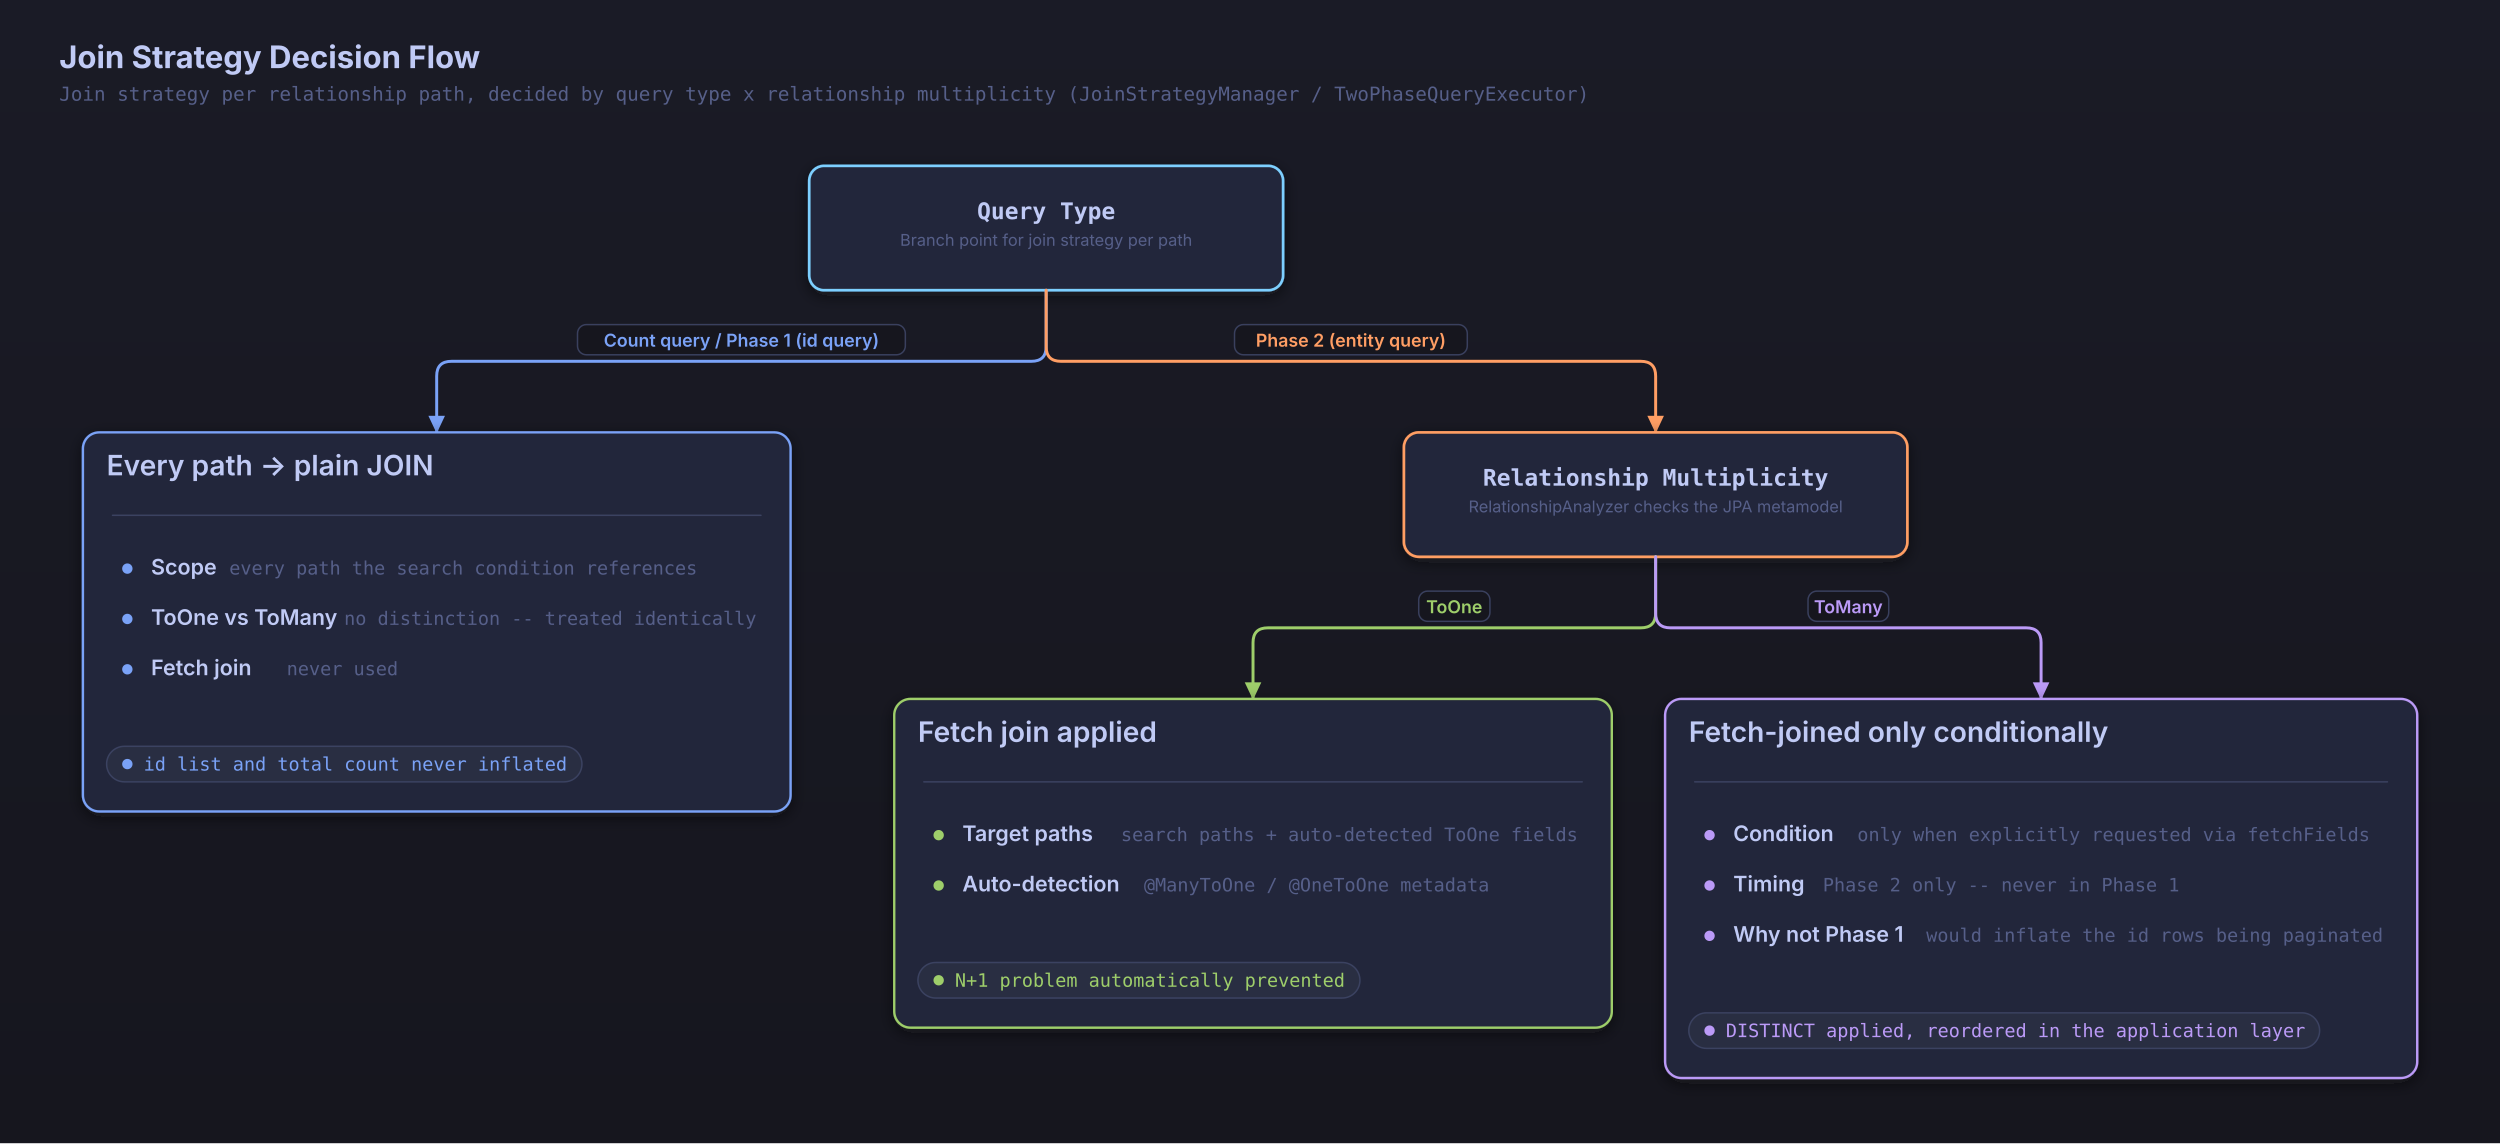
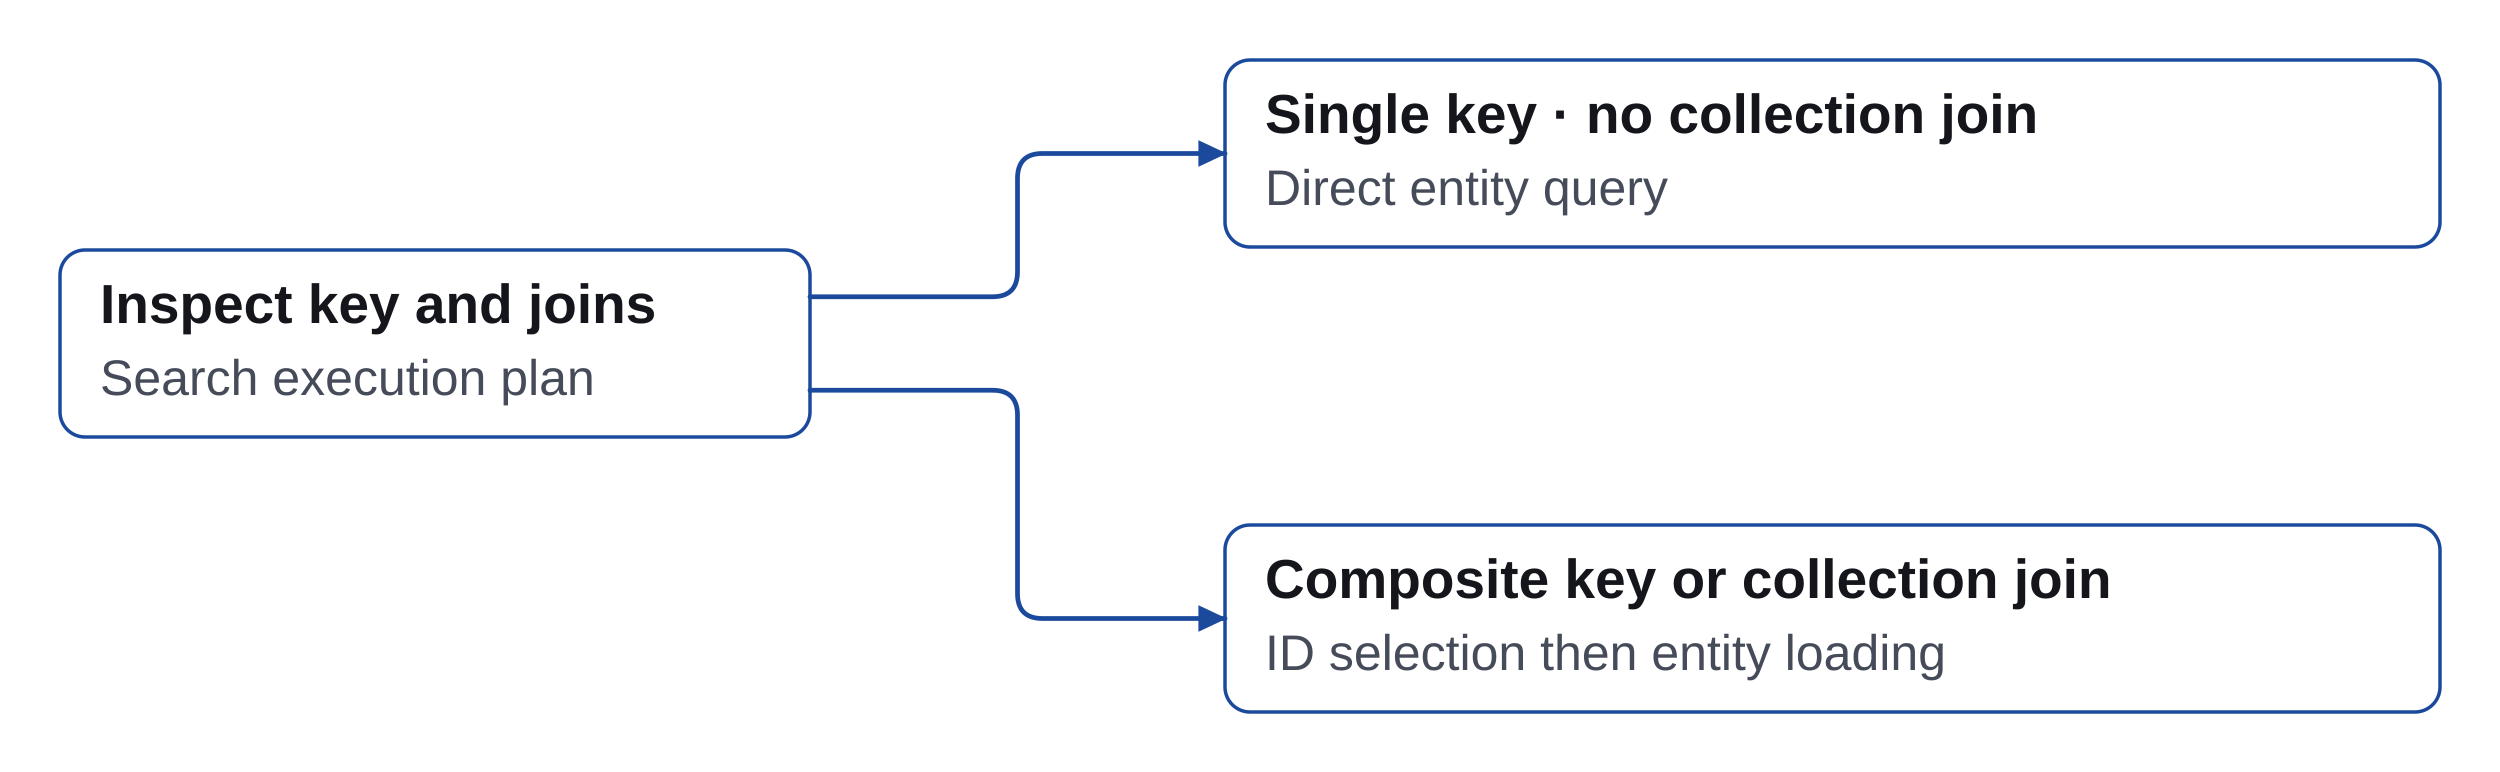
- <svg xmlns="http://www.w3.org/2000/svg" width="1688.315" height="772" viewBox="0 0 1688.315 772" font-family="'Inter','SF Pro Display',system-ui,-apple-system,'Segoe UI',Roboto,sans-serif">
+ <svg xmlns="http://www.w3.org/2000/svg" data-list-mode="plain" width="1000.0" height="308.8" viewBox="0 0 1000.0 308.8" font-family="Arial, 'Noto Sans KR', 'Apple SD Gothic Neo', sans-serif">
  <defs>
-     <filter id="soft" x="-30%" y="-30%" width="160%" height="160%">
-       <feDropShadow dx="0" dy="3" stdDeviation="5" flood-color="#0c0c14" flood-opacity="0.55" />
-     </filter>
    <linearGradient id="bgwash" x1="0" y1="0" x2="0" y2="1">
-       <stop offset="0" stop-color="#1a1b26" />
-       <stop offset="1" stop-color="#16161e" />
+       <stop offset="0" stop-color="#ffffff" />
+       <stop offset="1" stop-color="#ffffff" />
    </linearGradient>
-     <marker id="arr-blue" viewBox="0 0 10 10" refX="8.5" refY="5" markerWidth="7" markerHeight="7" orient="auto-start-reverse">
-       <path d="M0.5 1 L9 5 L0.5 9 z" fill="#7aa2f7" />
+     <marker id="arr-blue" viewBox="0 0 10 10" refX="8.5" refY="5" markerWidth="7" markerHeight="7" orient="auto">
+       <path d="M0.5 1 L9 5 L0.5 9 z" fill="#1b4a9c" />
    </marker>
-     <marker id="arr-green" viewBox="0 0 10 10" refX="8.5" refY="5" markerWidth="7" markerHeight="7" orient="auto-start-reverse">
-       <path d="M0.5 1 L9 5 L0.5 9 z" fill="#9ece6a" />
+     <marker id="arr-green" viewBox="0 0 10 10" refX="8.5" refY="5" markerWidth="7" markerHeight="7" orient="auto">
+       <path d="M0.5 1 L9 5 L0.5 9 z" fill="#3f7a2e" />
    </marker>
-     <marker id="arr-orange" viewBox="0 0 10 10" refX="8.5" refY="5" markerWidth="7" markerHeight="7" orient="auto-start-reverse">
-       <path d="M0.5 1 L9 5 L0.5 9 z" fill="#ff9e64" />
+     <marker id="arr-orange" viewBox="0 0 10 10" refX="8.5" refY="5" markerWidth="7" markerHeight="7" orient="auto">
+       <path d="M0.5 1 L9 5 L0.5 9 z" fill="#a8560c" />
    </marker>
-     <marker id="arr-purple" viewBox="0 0 10 10" refX="8.5" refY="5" markerWidth="7" markerHeight="7" orient="auto-start-reverse">
-       <path d="M0.5 1 L9 5 L0.5 9 z" fill="#bb9af7" />
+     <marker id="arr-purple" viewBox="0 0 10 10" refX="8.5" refY="5" markerWidth="7" markerHeight="7" orient="auto">
+       <path d="M0.5 1 L9 5 L0.5 9 z" fill="#5b46a8" />
    </marker>
-     <marker id="arr-cyan" viewBox="0 0 10 10" refX="8.5" refY="5" markerWidth="7" markerHeight="7" orient="auto-start-reverse">
-       <path d="M0.5 1 L9 5 L0.5 9 z" fill="#7dcfff" />
+     <marker id="arr-cyan" viewBox="0 0 10 10" refX="8.5" refY="5" markerWidth="7" markerHeight="7" orient="auto">
+       <path d="M0.5 1 L9 5 L0.5 9 z" fill="#0f6f96" />
    </marker>
-     <marker id="arr-teal" viewBox="0 0 10 10" refX="8.5" refY="5" markerWidth="7" markerHeight="7" orient="auto-start-reverse">
-       <path d="M0.5 1 L9 5 L0.5 9 z" fill="#73daca" />
+     <marker id="arr-teal" viewBox="0 0 10 10" refX="8.5" refY="5" markerWidth="7" markerHeight="7" orient="auto">
+       <path d="M0.5 1 L9 5 L0.5 9 z" fill="#0b6a5a" />
    </marker>
-     <marker id="arr-red" viewBox="0 0 10 10" refX="8.5" refY="5" markerWidth="7" markerHeight="7" orient="auto-start-reverse">
-       <path d="M0.5 1 L9 5 L0.5 9 z" fill="#f7768e" />
+     <marker id="arr-red" viewBox="0 0 10 10" refX="8.5" refY="5" markerWidth="7" markerHeight="7" orient="auto">
+       <path d="M0.5 1 L9 5 L0.5 9 z" fill="#a8382a" />
    </marker>
-     <marker id="arr-muted" viewBox="0 0 10 10" refX="8.5" refY="5" markerWidth="7" markerHeight="7" orient="auto-start-reverse">
-       <path d="M0.5 1 L9 5 L0.5 9 z" fill="#565f89" />
+     <marker id="arr-muted" viewBox="0 0 10 10" refX="8.5" refY="5" markerWidth="7" markerHeight="7" orient="auto">
+       <path d="M0.5 1 L9 5 L0.5 9 z" fill="#79808f" />
    </marker>
-     <marker id="arr-fg" viewBox="0 0 10 10" refX="8.5" refY="5" markerWidth="7" markerHeight="7" orient="auto-start-reverse">
-       <path d="M0.5 1 L9 5 L0.5 9 z" fill="#a9b1d6" />
+     <marker id="arr-fg" viewBox="0 0 10 10" refX="8.5" refY="5" markerWidth="7" markerHeight="7" orient="auto">
+       <path d="M0.5 1 L9 5 L0.5 9 z" fill="#454b59" />
    </marker>
-     <marker id="arr-yellow" viewBox="0 0 10 10" refX="8.5" refY="5" markerWidth="7" markerHeight="7" orient="auto-start-reverse">
-       <path d="M0.5 1 L9 5 L0.5 9 z" fill="#e0af68" />
+     <marker id="arr-yellow" viewBox="0 0 10 10" refX="8.5" refY="5" markerWidth="7" markerHeight="7" orient="auto">
+       <path d="M0.5 1 L9 5 L0.5 9 z" fill="#856310" />
    </marker>
  </defs>
-   <rect width="1688.315" height="772" fill="url(#bgwash)" />
-   <text x="40.0" y="46.0" font-family="'Inter','SF Pro Display',system-ui,-apple-system,'Segoe UI',Roboto,sans-serif" font-size="21" fill="#c0caf5" font-weight="700" text-anchor="start">Join Strategy Decision Flow</text>
-   <text x="40.0" y="68.0" font-family="'JetBrains Mono','SF Mono',ui-monospace,Menlo,'DejaVu Sans Mono',monospace" font-size="13" fill="#565f89" font-weight="400" text-anchor="start">Join strategy per relationship path, decided by query type x relationship multiplicity (JoinStrategyManager / TwoPhaseQueryExecutor)</text>
-   <rect x="546.5" y="112.0" width="320.0" height="84.0" rx="10" fill="#24283b" stroke="#7dcfff" stroke-width="1.8" filter="url(#soft)" />
-   <text x="706.5" y="148.0" font-family="'JetBrains Mono','SF Mono',ui-monospace,Menlo,'DejaVu Sans Mono',monospace" font-size="15.5" fill="#c0caf5" font-weight="700" text-anchor="middle">Query Type</text>
-   <text x="706.5" y="166.0" font-family="'Inter','SF Pro Display',system-ui,-apple-system,'Segoe UI',Roboto,sans-serif" font-size="11" fill="#565f89" font-weight="400" text-anchor="middle">Branch point for join strategy per path</text>
-   <path d="M 706.5 196.0 L 706.5 234.0 Q 706.5 244.0 696.5 244.0 L 304.9 244.0 Q 294.9 244.0 294.9 254.0 L 294.9 292.0" fill="none" stroke="#7aa2f7" stroke-width="2" stroke-linecap="round" stroke-linejoin="round" marker-end="url(#arr-blue)" />
-   <rect x="390.0" y="219.2" width="221.4" height="20.4" rx="6" fill="#16161e" stroke="#3b4261" stroke-width="1" opacity="0.96" />
-   <text x="500.7" y="234.1" font-family="'Inter','SF Pro Display',system-ui,-apple-system,'Segoe UI',Roboto,sans-serif" font-size="12" fill="#7aa2f7" font-weight="600" text-anchor="middle">Count query / Phase 1 (id query)</text>
-   <rect x="56.0" y="292.0" width="477.9" height="256.0" rx="11" fill="#24283b" stroke="#7aa2f7" stroke-width="1.6" filter="url(#soft)" />
-   <text x="72.0" y="321.0" font-family="'Inter','SF Pro Display',system-ui,-apple-system,'Segoe UI',Roboto,sans-serif" font-size="19" fill="#c0caf5" font-weight="600" text-anchor="start">Every path -&gt; plain JOIN</text>
-   <line x1="76.0" y1="348.0" x2="513.9" y2="348.0" stroke="#3b4261" stroke-width="1" stroke-linecap="round" />
-   <rect x="72.0" y="504.0" width="321.0" height="24.0" rx="12.0" fill="#292e42" stroke="#3b4261" stroke-width="1" />
-   <circle cx="86.0" cy="516.0" r="3.5" fill="#7aa2f7" />
-   <text x="97.0" y="520.4" font-family="'JetBrains Mono','SF Mono',ui-monospace,Menlo,'DejaVu Sans Mono',monospace" font-size="12.5" fill="#7aa2f7" font-weight="500" text-anchor="start">id list and total count never inflated</text>
-   <circle cx="86.0" cy="384.0" r="3.5" fill="#7aa2f7" />
-   <text x="102.0" y="388.0" font-family="'Inter','SF Pro Display',system-ui,-apple-system,'Segoe UI',Roboto,sans-serif" font-size="14.5" fill="#c0caf5" font-weight="600" text-anchor="start">Scope</text>
-   <text x="154.8" y="388.0" font-family="'JetBrains Mono','SF Mono',ui-monospace,Menlo,'DejaVu Sans Mono',monospace" font-size="12.5" fill="#565f89" font-weight="400" text-anchor="start">every path the search condition references</text>
-   <circle cx="86.0" cy="418.0" r="3.5" fill="#7aa2f7" />
-   <text x="102.0" y="422.0" font-family="'Inter','SF Pro Display',system-ui,-apple-system,'Segoe UI',Roboto,sans-serif" font-size="14.5" fill="#c0caf5" font-weight="600" text-anchor="start">ToOne vs ToMany</text>
-   <text x="232.4" y="422.0" font-family="'JetBrains Mono','SF Mono',ui-monospace,Menlo,'DejaVu Sans Mono',monospace" font-size="12.5" fill="#565f89" font-weight="400" text-anchor="start">no distinction -- treated identically</text>
-   <circle cx="86.0" cy="452.0" r="3.5" fill="#7aa2f7" />
-   <text x="102.0" y="456.0" font-family="'Inter','SF Pro Display',system-ui,-apple-system,'Segoe UI',Roboto,sans-serif" font-size="14.5" fill="#c0caf5" font-weight="600" text-anchor="start">Fetch join</text>
-   <text x="193.6" y="456.0" font-family="'JetBrains Mono','SF Mono',ui-monospace,Menlo,'DejaVu Sans Mono',monospace" font-size="12.5" fill="#565f89" font-weight="400" text-anchor="start">never used</text>
-   <path d="M 706.5 196.0 L 706.5 234.0 Q 706.5 244.0 716.5 244.0 L 1108.1 244.0 Q 1118.1 244.0 1118.1 254.0 L 1118.1 292.0" fill="none" stroke="#ff9e64" stroke-width="2" stroke-linecap="round" stroke-linejoin="round" marker-end="url(#arr-orange)" />
-   <rect x="833.7" y="219.2" width="157.2" height="20.4" rx="6" fill="#16161e" stroke="#3b4261" stroke-width="1" opacity="0.96" />
-   <text x="912.3" y="234.1" font-family="'Inter','SF Pro Display',system-ui,-apple-system,'Segoe UI',Roboto,sans-serif" font-size="12" fill="#ff9e64" font-weight="600" text-anchor="middle">Phase 2 (entity query)</text>
-   <rect x="948.1" y="292.0" width="340.0" height="84.0" rx="10" fill="#24283b" stroke="#ff9e64" stroke-width="1.8" filter="url(#soft)" />
-   <text x="1118.1" y="328.0" font-family="'JetBrains Mono','SF Mono',ui-monospace,Menlo,'DejaVu Sans Mono',monospace" font-size="15.5" fill="#c0caf5" font-weight="700" text-anchor="middle">Relationship Multiplicity</text>
-   <text x="1118.1" y="346.0" font-family="'Inter','SF Pro Display',system-ui,-apple-system,'Segoe UI',Roboto,sans-serif" font-size="11" fill="#565f89" font-weight="400" text-anchor="middle">RelationshipAnalyzer checks the JPA metamodel</text>
-   <path d="M 1118.1 376.0 L 1118.1 414.0 Q 1118.1 424.0 1108.1 424.0 L 856.2 424.0 Q 846.2 424.0 846.2 434.0 L 846.2 472.0" fill="none" stroke="#9ece6a" stroke-width="2" stroke-linecap="round" stroke-linejoin="round" marker-end="url(#arr-green)" />
-   <rect x="958.1" y="399.2" width="48.1" height="20.4" rx="6" fill="#16161e" stroke="#3b4261" stroke-width="1" opacity="0.96" />
-   <text x="982.1" y="414.1" font-family="'Inter','SF Pro Display',system-ui,-apple-system,'Segoe UI',Roboto,sans-serif" font-size="12" fill="#9ece6a" font-weight="600" text-anchor="middle">ToOne</text>
-   <path d="M 1118.1 376.0 L 1118.1 414.0 Q 1118.1 424.0 1128.1 424.0 L 1368.4 424.0 Q 1378.4 424.0 1378.4 434.0 L 1378.4 472.0" fill="none" stroke="#bb9af7" stroke-width="2" stroke-linecap="round" stroke-linejoin="round" marker-end="url(#arr-purple)" />
-   <rect x="1221.0" y="399.2" width="54.5" height="20.4" rx="6" fill="#16161e" stroke="#3b4261" stroke-width="1" opacity="0.96" />
-   <text x="1248.2" y="414.1" font-family="'Inter','SF Pro Display',system-ui,-apple-system,'Segoe UI',Roboto,sans-serif" font-size="12" fill="#bb9af7" font-weight="600" text-anchor="middle">ToMany</text>
-   <rect x="603.9" y="472.0" width="484.6" height="222.0" rx="11" fill="#24283b" stroke="#9ece6a" stroke-width="1.6" filter="url(#soft)" />
-   <text x="619.9" y="501.0" font-family="'Inter','SF Pro Display',system-ui,-apple-system,'Segoe UI',Roboto,sans-serif" font-size="19" fill="#c0caf5" font-weight="600" text-anchor="start">Fetch join applied</text>
-   <line x1="623.9" y1="528.0" x2="1068.5" y2="528.0" stroke="#3b4261" stroke-width="1" stroke-linecap="round" />
-   <rect x="619.9" y="650.0" width="298.5" height="24.0" rx="12.0" fill="#292e42" stroke="#3b4261" stroke-width="1" />
-   <circle cx="633.9" cy="662.0" r="3.5" fill="#9ece6a" />
-   <text x="644.9" y="666.4" font-family="'JetBrains Mono','SF Mono',ui-monospace,Menlo,'DejaVu Sans Mono',monospace" font-size="12.5" fill="#9ece6a" font-weight="500" text-anchor="start">N+1 problem automatically prevented</text>
-   <circle cx="633.9" cy="564.0" r="3.5" fill="#9ece6a" />
-   <text x="649.9" y="568.0" font-family="'Inter','SF Pro Display',system-ui,-apple-system,'Segoe UI',Roboto,sans-serif" font-size="14.5" fill="#c0caf5" font-weight="600" text-anchor="start">Target paths</text>
-   <text x="757.0" y="568.0" font-family="'JetBrains Mono','SF Mono',ui-monospace,Menlo,'DejaVu Sans Mono',monospace" font-size="12.5" fill="#565f89" font-weight="400" text-anchor="start">search paths + auto-detected ToOne fields</text>
-   <circle cx="633.9" cy="598.0" r="3.5" fill="#9ece6a" />
-   <text x="649.9" y="602.0" font-family="'Inter','SF Pro Display',system-ui,-apple-system,'Segoe UI',Roboto,sans-serif" font-size="14.5" fill="#c0caf5" font-weight="600" text-anchor="start">Auto-detection</text>
-   <text x="772.5" y="602.0" font-family="'JetBrains Mono','SF Mono',ui-monospace,Menlo,'DejaVu Sans Mono',monospace" font-size="12.5" fill="#565f89" font-weight="400" text-anchor="start">@ManyToOne / @OneToOne metadata</text>
-   <rect x="1124.5" y="472.0" width="507.9" height="256.0" rx="11" fill="#24283b" stroke="#bb9af7" stroke-width="1.6" filter="url(#soft)" />
-   <text x="1140.5" y="501.0" font-family="'Inter','SF Pro Display',system-ui,-apple-system,'Segoe UI',Roboto,sans-serif" font-size="19" fill="#c0caf5" font-weight="600" text-anchor="start">Fetch-joined only conditionally</text>
-   <line x1="1144.5" y1="528.0" x2="1612.3" y2="528.0" stroke="#3b4261" stroke-width="1" stroke-linecap="round" />
-   <rect x="1140.5" y="684.0" width="426.0" height="24.0" rx="12.0" fill="#292e42" stroke="#3b4261" stroke-width="1" />
-   <circle cx="1154.5" cy="696.0" r="3.5" fill="#bb9af7" />
-   <text x="1165.5" y="700.4" font-family="'JetBrains Mono','SF Mono',ui-monospace,Menlo,'DejaVu Sans Mono',monospace" font-size="12.5" fill="#bb9af7" font-weight="500" text-anchor="start">DISTINCT applied, reordered in the application layer</text>
-   <circle cx="1154.5" cy="564.0" r="3.5" fill="#bb9af7" />
-   <text x="1170.5" y="568.0" font-family="'Inter','SF Pro Display',system-ui,-apple-system,'Segoe UI',Roboto,sans-serif" font-size="14.5" fill="#c0caf5" font-weight="600" text-anchor="start">Condition</text>
-   <text x="1254.3" y="568.0" font-family="'JetBrains Mono','SF Mono',ui-monospace,Menlo,'DejaVu Sans Mono',monospace" font-size="12.5" fill="#565f89" font-weight="400" text-anchor="start">only when explicitly requested via fetchFields</text>
-   <circle cx="1154.5" cy="598.0" r="3.5" fill="#bb9af7" />
-   <text x="1170.5" y="602.0" font-family="'Inter','SF Pro Display',system-ui,-apple-system,'Segoe UI',Roboto,sans-serif" font-size="14.5" fill="#c0caf5" font-weight="600" text-anchor="start">Timing</text>
-   <text x="1231.0" y="602.0" font-family="'JetBrains Mono','SF Mono',ui-monospace,Menlo,'DejaVu Sans Mono',monospace" font-size="12.5" fill="#565f89" font-weight="400" text-anchor="start">Phase 2 only -- never in Phase 1</text>
-   <circle cx="1154.5" cy="632.0" r="3.5" fill="#bb9af7" />
-   <text x="1170.5" y="636.0" font-family="'Inter','SF Pro Display',system-ui,-apple-system,'Segoe UI',Roboto,sans-serif" font-size="14.5" fill="#c0caf5" font-weight="600" text-anchor="start">Why not Phase 1</text>
-   <text x="1300.8" y="636.0" font-family="'JetBrains Mono','SF Mono',ui-monospace,Menlo,'DejaVu Sans Mono',monospace" font-size="12.5" fill="#565f89" font-weight="400" text-anchor="start">would inflate the id rows being paginated</text>
+   <rect width="1000.0" height="308.8" fill="url(#bgwash)" />
+   <rect x="24.0" y="100.0" width="300.0" height="74.8" rx="10" fill="#ffffff" stroke="#1b4a9c" stroke-width="1.4" />
+   <text x="40.0" y="129.2" font-family="Arial, 'Noto Sans KR', 'Apple SD Gothic Neo', sans-serif" font-size="22" fill="#14161c" font-weight="700" text-anchor="start">Inspect key and joins</text>
+   <text x="40.0" y="158.0" font-family="Arial, 'Noto Sans KR', 'Apple SD Gothic Neo', sans-serif" font-size="20" fill="#454b59" font-weight="400" text-anchor="start">Search execution plan</text>
+   <rect x="490.0" y="24.0" width="486.0" height="74.8" rx="10" fill="#ffffff" stroke="#1b4a9c" stroke-width="1.4" />
+   <text x="506.0" y="53.2" font-family="Arial, 'Noto Sans KR', 'Apple SD Gothic Neo', sans-serif" font-size="22" fill="#14161c" font-weight="700" text-anchor="start">Single key · no collection join</text>
+   <text x="506.0" y="82.0" font-family="Arial, 'Noto Sans KR', 'Apple SD Gothic Neo', sans-serif" font-size="20" fill="#454b59" font-weight="400" text-anchor="start">Direct entity query</text>
+   <rect x="490.0" y="210.0" width="486.0" height="74.8" rx="10" fill="#ffffff" stroke="#1b4a9c" stroke-width="1.4" />
+   <text x="506.0" y="239.2" font-family="Arial, 'Noto Sans KR', 'Apple SD Gothic Neo', sans-serif" font-size="22" fill="#14161c" font-weight="700" text-anchor="start">Composite key or collection join</text>
+   <text x="506.0" y="268.0" font-family="Arial, 'Noto Sans KR', 'Apple SD Gothic Neo', sans-serif" font-size="20" fill="#454b59" font-weight="400" text-anchor="start">ID selection then entity loading</text>
+   <path d="M 324.0 118.7 L 397.0 118.7 Q 407.0 118.7 407.0 108.7 L 407.0 71.4 Q 407.0 61.4 417.0 61.4 L 490.0 61.4" fill="none" stroke="#1b4a9c" stroke-width="1.9" stroke-linecap="round" stroke-linejoin="round" marker-end="url(#arr-blue)" />
+   <path d="M 324.0 156.1 L 397.0 156.1 Q 407.0 156.1 407.0 166.1 L 407.0 237.4 Q 407.0 247.4 417.0 247.4 L 490.0 247.4" fill="none" stroke="#1b4a9c" stroke-width="1.9" stroke-linecap="round" stroke-linejoin="round" marker-end="url(#arr-blue)" />
</svg>
